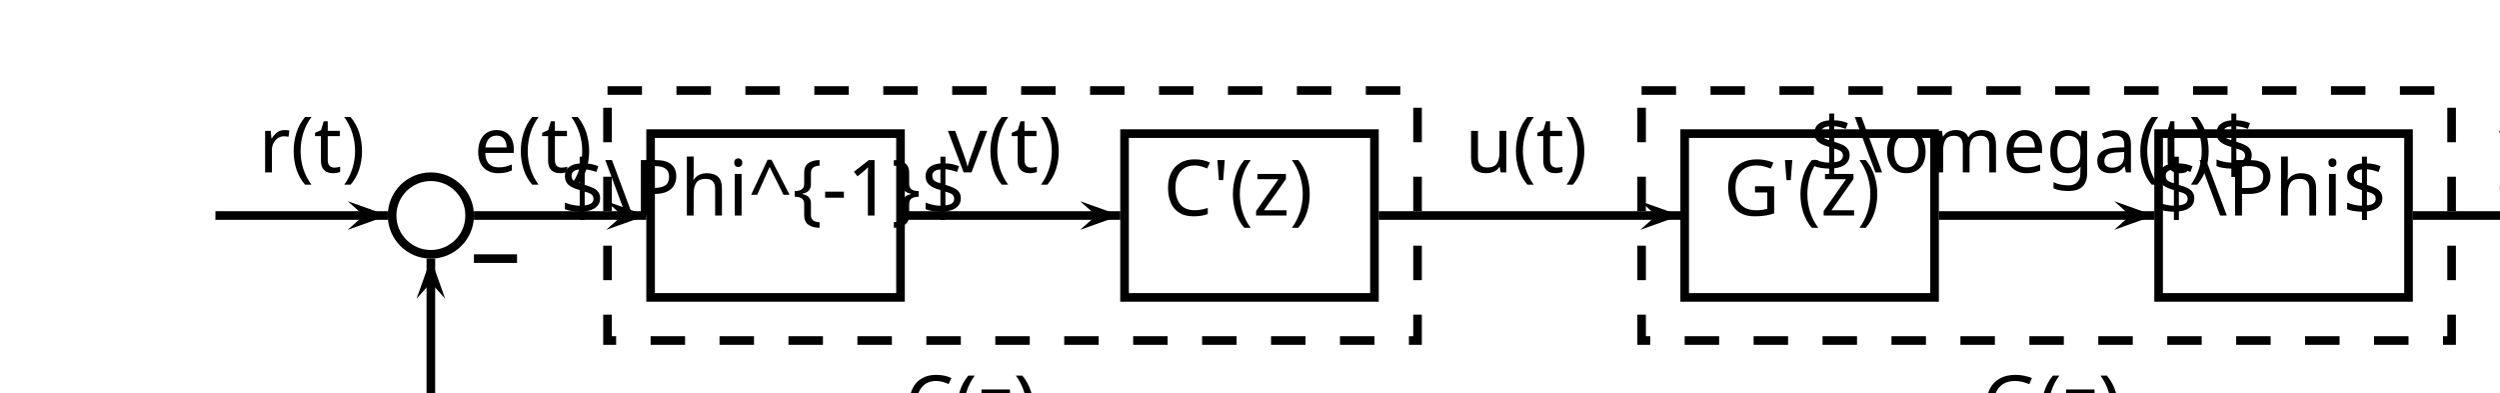
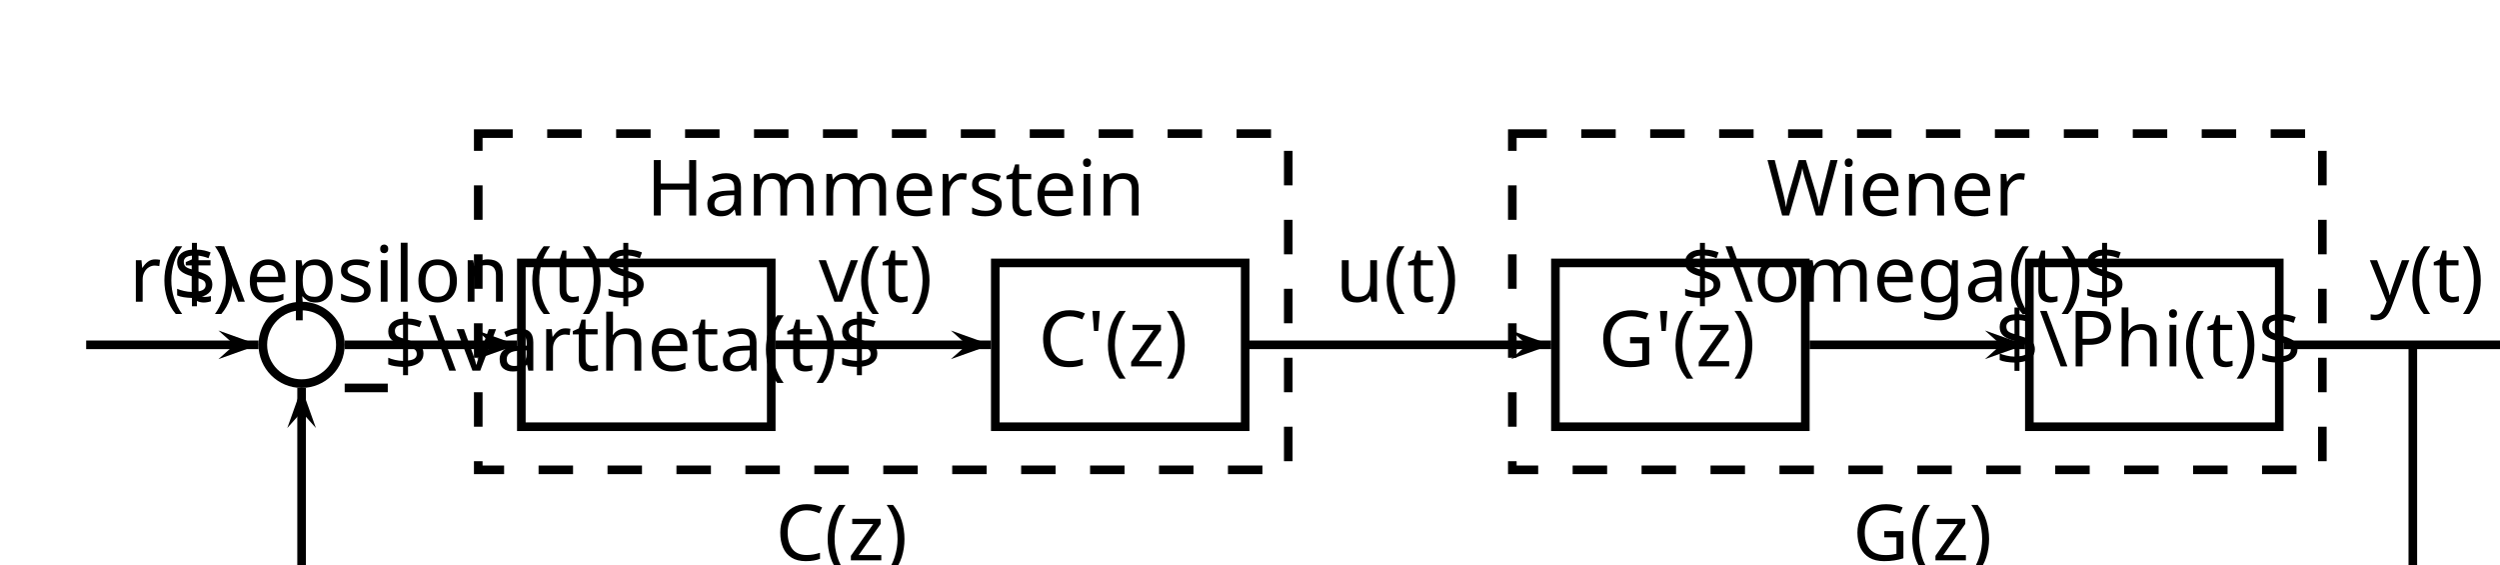
<svg xmlns="http://www.w3.org/2000/svg" xmlns:ns1="http://latexdraw.sourceforge.net/namespaces/latexdraw" version="1.1" baseProfile="full">
  <defs>
-     <marker overflow="visible" orient="auto" id="arrow2-484">
+     <marker overflow="visible" orient="auto" id="arrow2-195">
      <path d="M 0.0 0.0 L -4.652 1.661 L -2.791 0.0 L -4.652 -1.661 z " ns1:arrSizeNum="2.0" fill="black" />
    </marker>
-     <marker overflow="visible" orient="auto" id="arrow2-487">
+     <marker overflow="visible" orient="auto" id="arrow2-198">
      <path d="M 0.0 0.0 L -4.652 1.661 L -2.791 0.0 L -4.652 -1.661 z " ns1:arrSizeNum="2.0" fill="black" />
    </marker>
-     <marker overflow="visible" orient="auto" id="arrow2-489">
+     <marker overflow="visible" orient="auto" id="arrow2-200">
      <path d="M 0.0 0.0 L -4.652 1.661 L -2.791 0.0 L -4.652 -1.661 z " ns1:arrSizeNum="2.0" fill="black" />
    </marker>
-     <marker overflow="visible" orient="auto" id="arrow2-492">
+     <marker overflow="visible" orient="auto" id="arrow2-203">
      <path d="M 0.0 0.0 L -4.652 1.661 L -2.791 0.0 L -4.652 -1.661 z " ns1:arrSizeNum="2.0" fill="black" />
    </marker>
-     <marker overflow="visible" orient="auto" id="arrow2-494">
+     <marker overflow="visible" orient="auto" id="arrow2-205">
      <path d="M 0.0 0.0 L -4.652 1.661 L -2.791 0.0 L -4.652 -1.661 z " ns1:arrSizeNum="2.0" fill="black" />
    </marker>
-     <marker overflow="visible" orient="auto" id="arrow2-495">
+     <marker overflow="visible" orient="auto" id="arrow2-206">
      <path d="M 0.0 0.0 L -4.652 1.661 L -2.791 0.0 L -4.652 -1.661 z " ns1:arrSizeNum="2.0" fill="black" />
    </marker>
-     <marker overflow="visible" orient="auto" id="arrow1-496">
+     <marker overflow="visible" orient="auto" id="arrow1-207">
      <path d="M 0.0 0.0 L 4.652 1.661 L 2.791 0.0 L 4.652 -1.661 z " ns1:arrSizeNum="2.0" fill="black" />
    </marker>
  </defs>
  <g>
-     <g ns1:type="line" id="id484">
-       <line x1="50.0" x2="90.0" y1="50.0" y2="50.0" stroke-width="2.0" stroke="black" ns1:rotationAngle="0.0" marker-end="url(#arrow2-484)" />
+     <g ns1:type="line" id="id195">
+       <line x1="20.0" x2="60.0" y1="80.0" y2="80.0" stroke-width="2.0" stroke="black" ns1:rotationAngle="0.0" marker-end="url(#arrow2-195)" />
    </g>
-     <g ns1:type="circle" id="id485">
-       <circle cx="100.0" cy="50.0" r="9.0" ns1:borderPos="outer" stroke-width="2.0" stroke="black" fill="none" />
+     <g ns1:type="circle" id="id196">
+       <circle cx="70.0" cy="80.0" r="9.0" ns1:borderPos="outer" stroke-width="2.0" stroke="black" fill="none" />
    </g>
-     <g ns1:type="line" id="id487">
-       <line x1="110.0" x2="150.0" y1="50.0" y2="50.0" stroke-width="2.0" stroke="black" ns1:rotationAngle="0.0" marker-end="url(#arrow2-487)" />
+     <g ns1:type="line" id="id198">
+       <line x1="80.0" x2="120.0" y1="80.0" y2="80.0" stroke-width="2.0" stroke="black" ns1:rotationAngle="0.0" marker-end="url(#arrow2-198)" />
    </g>
-     <g ns1:type="rectangle" id="id488">
-       <rect x="151.0" y="31.0" width="58.0" height="38.0" ns1:borderPos="outer" stroke-width="2.0" stroke="black" fill="none" />
+     <g ns1:type="rectangle" id="id199">
+       <rect x="121.0" y="61.0" width="58.0" height="38.0" ns1:borderPos="outer" stroke-width="2.0" stroke="black" fill="none" />
    </g>
-     <g ns1:type="line" id="id489">
-       <line x1="210.0" x2="260.0" y1="50.0" y2="50.0" stroke-width="2.0" stroke="black" ns1:rotationAngle="0.0" marker-end="url(#arrow2-489)" />
+     <g ns1:type="line" id="id200">
+       <line x1="180.0" x2="230.0" y1="80.0" y2="80.0" stroke-width="2.0" stroke="black" ns1:rotationAngle="0.0" marker-end="url(#arrow2-200)" />
    </g>
-     <g ns1:type="rectangle" id="id490">
-       <rect x="261.0" y="31.0" width="58.0" height="38.0" ns1:borderPos="outer" stroke-width="2.0" stroke="black" fill="none" />
+     <g ns1:type="rectangle" id="id201">
+       <rect x="231.0" y="61.0" width="58.0" height="38.0" ns1:borderPos="outer" stroke-width="2.0" stroke="black" fill="none" />
    </g>
-     <g ns1:type="rectangle" id="id491">
-       <rect x="391.0" y="31.0" width="58.0" height="38.0" ns1:borderPos="outer" stroke-width="2.0" stroke="black" fill="none" />
+     <g ns1:type="rectangle" id="id202">
+       <rect x="361.0" y="61.0" width="58.0" height="38.0" ns1:borderPos="outer" stroke-width="2.0" stroke="black" fill="none" />
    </g>
-     <g ns1:type="line" id="id492">
-       <line x1="450.0" x2="500.0" y1="50.0" y2="50.0" stroke-width="2.0" stroke="black" ns1:rotationAngle="0.0" marker-end="url(#arrow2-492)" />
+     <g ns1:type="line" id="id203">
+       <line x1="420.0" x2="470.0" y1="80.0" y2="80.0" stroke-width="2.0" stroke="black" ns1:rotationAngle="0.0" marker-end="url(#arrow2-203)" />
    </g>
-     <g ns1:type="rectangle" id="id493">
-       <rect x="501.0" y="31.0" width="58.0" height="38.0" ns1:borderPos="outer" stroke-width="2.0" stroke="black" fill="none" />
+     <g ns1:type="rectangle" id="id204">
+       <rect x="471.0" y="61.0" width="58.0" height="38.0" ns1:borderPos="outer" stroke-width="2.0" stroke="black" fill="none" />
    </g>
-     <g ns1:type="line" id="id494">
-       <line x1="320.0" x2="390.0" y1="50.0" y2="50.0" stroke-width="2.0" stroke="black" ns1:rotationAngle="0.0" marker-end="url(#arrow2-494)" />
+     <g ns1:type="line" id="id205">
+       <line x1="290.0" x2="360.0" y1="80.0" y2="80.0" stroke-width="2.0" stroke="black" ns1:rotationAngle="0.0" marker-end="url(#arrow2-205)" />
    </g>
-     <g ns1:type="line" id="id495">
-       <line x1="560.0" x2="630.0" y1="50.0" y2="50.0" stroke-width="2.0" stroke="black" ns1:rotationAngle="0.0" marker-end="url(#arrow2-495)" />
+     <g ns1:type="line" id="id206">
+       <line x1="530.0" x2="600.0" y1="80.0" y2="80.0" stroke-width="2.0" stroke="black" ns1:rotationAngle="0.0" marker-end="url(#arrow2-206)" />
    </g>
-     <g ns1:type="line" id="id496">
-       <line x1="100.0" x2="100.0" y1="60.0" y2="110.0" stroke-width="2.0" stroke="black" ns1:rotationAngle="0.0" marker-start="url(#arrow1-496)" />
+     <g ns1:type="line" id="id207">
+       <line x1="70.0" x2="70.0" y1="90.0" y2="160.0" stroke-width="2.0" stroke="black" ns1:rotationAngle="0.0" marker-start="url(#arrow1-207)" />
    </g>
-     <g ns1:type="line" id="id497">
-       <line x1="100.0" x2="590.0" y1="110.0" y2="110.0" stroke-width="2.0" stroke="black" ns1:rotationAngle="0.0" />
+     <g ns1:type="line" id="id208">
+       <line x1="70.0" x2="560.0" y1="160.0" y2="160.0" stroke-width="2.0" stroke="black" ns1:rotationAngle="0.0" />
    </g>
-     <g ns1:type="line" id="id498">
-       <line x1="590.0" x2="590.0" y1="110.0" y2="50.0" stroke-width="2.0" stroke="black" ns1:rotationAngle="0.0" />
+     <g ns1:type="line" id="id209">
+       <line x1="560.0" x2="560.0" y1="160.0" y2="80.0" stroke-width="2.0" stroke="black" ns1:rotationAngle="0.0" />
    </g>
-     <g ns1:type="text" id="id499" font-family="Dialog" fill="black" font-size="18" ns1:x="60.0">
-       <text x="60.0" y="40.0">r(t)</text>
+     <g ns1:type="text" id="id210" font-family="Dialog" fill="black" font-size="18" ns1:x="30.0">
+       <text x="30.0" y="70.0">r(t)</text>
    </g>
-     <g ns1:type="text" id="id502" font-family="Dialog" fill="black" font-size="18" ns1:x="110.0">
-       <text x="110.0" y="40.0">e(t)</text>
+     <g ns1:type="text" id="id212" font-family="Dialog" fill="black" font-size="18" ns1:x="40.0">
+       <text x="40.0" y="70.0">$\epsilon (t)$</text>
    </g>
-     <g ns1:type="text" id="id505" font-family="Dialog" fill="black" font-size="18" ns1:x="220.0">
-       <text x="220.0" y="40.0">v(t)</text>
+     <g ns1:type="text" id="id215" font-family="Dialog" fill="black" font-size="18" ns1:x="190.0">
+       <text x="190.0" y="70.0">v(t)</text>
    </g>
-     <g ns1:type="text" id="id508" font-family="Dialog" fill="black" font-size="18" ns1:x="340.0">
-       <text x="340.0" y="40.0">u(t)</text>
+     <g ns1:type="text" id="id217" font-family="Dialog" fill="black" font-size="18" ns1:x="310.0">
+       <text x="310.0" y="70.0">u(t)</text>
    </g>
-     <g ns1:type="text" id="id511" font-family="Dialog" fill="black" font-size="18" ns1:x="420.0">
-       <text x="420.0" y="40.0">$\omega(t)$</text>
+     <g ns1:type="text" id="id219" font-family="Dialog" fill="black" font-size="18" ns1:x="390.0">
+       <text x="390.0" y="70.0">$\omega(t)$</text>
    </g>
-     <g ns1:type="text" id="id514" font-family="Dialog" fill="black" font-size="18" ns1:x="580.0">
-       <text x="580.0" y="40.0">y(t)</text>
+     <g ns1:type="text" id="id221" font-family="Dialog" fill="black" font-size="18" ns1:x="550.0">
+       <text x="550.0" y="70.0">y(t)</text>
    </g>
-     <g ns1:type="line" id="id517">
-       <line x1="110.0" x2="120.0" y1="60.0" y2="60.0" stroke-width="2.0" stroke="black" ns1:rotationAngle="0.0" />
+     <g ns1:type="line" id="id223">
+       <line x1="80.0" x2="90.0" y1="90.0" y2="90.0" stroke-width="2.0" stroke="black" ns1:rotationAngle="0.0" />
    </g>
-     <g ns1:type="rectangle" id="id518">
-       <rect x="141.0" y="21.0" width="188.0" height="58.0" ns1:borderPos="outer" stroke-width="2.0" stroke="black" fill="none" stroke-dasharray="8.0, 8.0" />
+     <g ns1:type="rectangle" id="id224">
+       <rect x="111.0" y="31.0" width="188.0" height="78.0" ns1:borderPos="outer" stroke-width="2.0" stroke="black" fill="none" stroke-dasharray="8.0, 8.0" />
    </g>
-     <g ns1:type="rectangle" id="id519">
-       <rect x="381.0" y="21.0" width="188.0" height="58.0" ns1:borderPos="outer" stroke-width="2.0" stroke="black" fill="none" stroke-dasharray="8.0, 8.0" />
+     <g ns1:type="rectangle" id="id225">
+       <rect x="351.0" y="31.0" width="188.0" height="78.0" ns1:borderPos="outer" stroke-width="2.0" stroke="black" fill="none" stroke-dasharray="8.0, 8.0" />
    </g>
-     <g ns1:type="text" id="id520" font-family="Dialog" fill="black" font-size="18" ns1:x="210.0">
-       <text x="210.0" y="100.0">C(z)</text>
+     <g ns1:type="text" id="id226" font-family="Dialog" fill="black" font-size="18" ns1:x="180.0">
+       <text x="180.0" y="130.0">C(z)</text>
    </g>
-     <g ns1:type="text" id="id523" font-family="Dialog" fill="black" font-size="18" ns1:x="460.0">
-       <text x="460.0" y="100.0">G(z)</text>
+     <g ns1:type="text" id="id228" font-family="Dialog" fill="black" font-size="18" ns1:x="430.0">
+       <text x="430.0" y="130.0">G(z)</text>
    </g>
-     <g ns1:type="text" id="id526" font-family="Dialog" fill="black" font-size="18" ns1:x="130.0">
-       <text x="130.0" y="50.0">$\Phi^{-1}$</text>
+     <g ns1:type="text" id="id230" font-family="Dialog" fill="black" font-size="18" ns1:x="89.0">
+       <text x="89.0" y="86.0">$\vartheta(t)$</text>
    </g>
-     <g ns1:type="text" id="id529" font-family="Dialog" fill="black" font-size="18" ns1:x="500.0">
-       <text x="500.0" y="50.0">$\Phi$</text>
+     <g ns1:type="text" id="id233" font-family="Dialog" fill="black" font-size="18" ns1:x="463.0">
+       <text x="463.0" y="85.0">$\Phi(t)$</text>
    </g>
-     <g ns1:type="text" id="id532" font-family="Dialog" fill="black" font-size="18" ns1:x="270.0">
-       <text x="270.0" y="50.0">C'(z)</text>
+     <g ns1:type="text" id="id236" font-family="Dialog" fill="black" font-size="18" ns1:x="241.0">
+       <text x="241.0" y="85.0">C'(z)</text>
    </g>
-     <g ns1:type="text" id="id535" font-family="Dialog" fill="black" font-size="18" ns1:x="400.0">
-       <text x="400.0" y="50.0">G'(z)</text>
+     <g ns1:type="text" id="id238" font-family="Dialog" fill="black" font-size="18" ns1:x="371.0">
+       <text x="371.0" y="85.0">G'(z)</text>
+     </g>
+     <g ns1:type="text" id="id240" font-family="Dialog" fill="black" font-size="18" ns1:x="410.0">
+       <text x="410.0" y="50.0">Wiener</text>
+     </g>
+     <g ns1:type="text" id="id243" font-family="Dialog" fill="black" font-size="18" ns1:x="150.0">
+       <text x="150.0" y="50.0">Hammerstein</text>
    </g>
  </g>
</svg>
